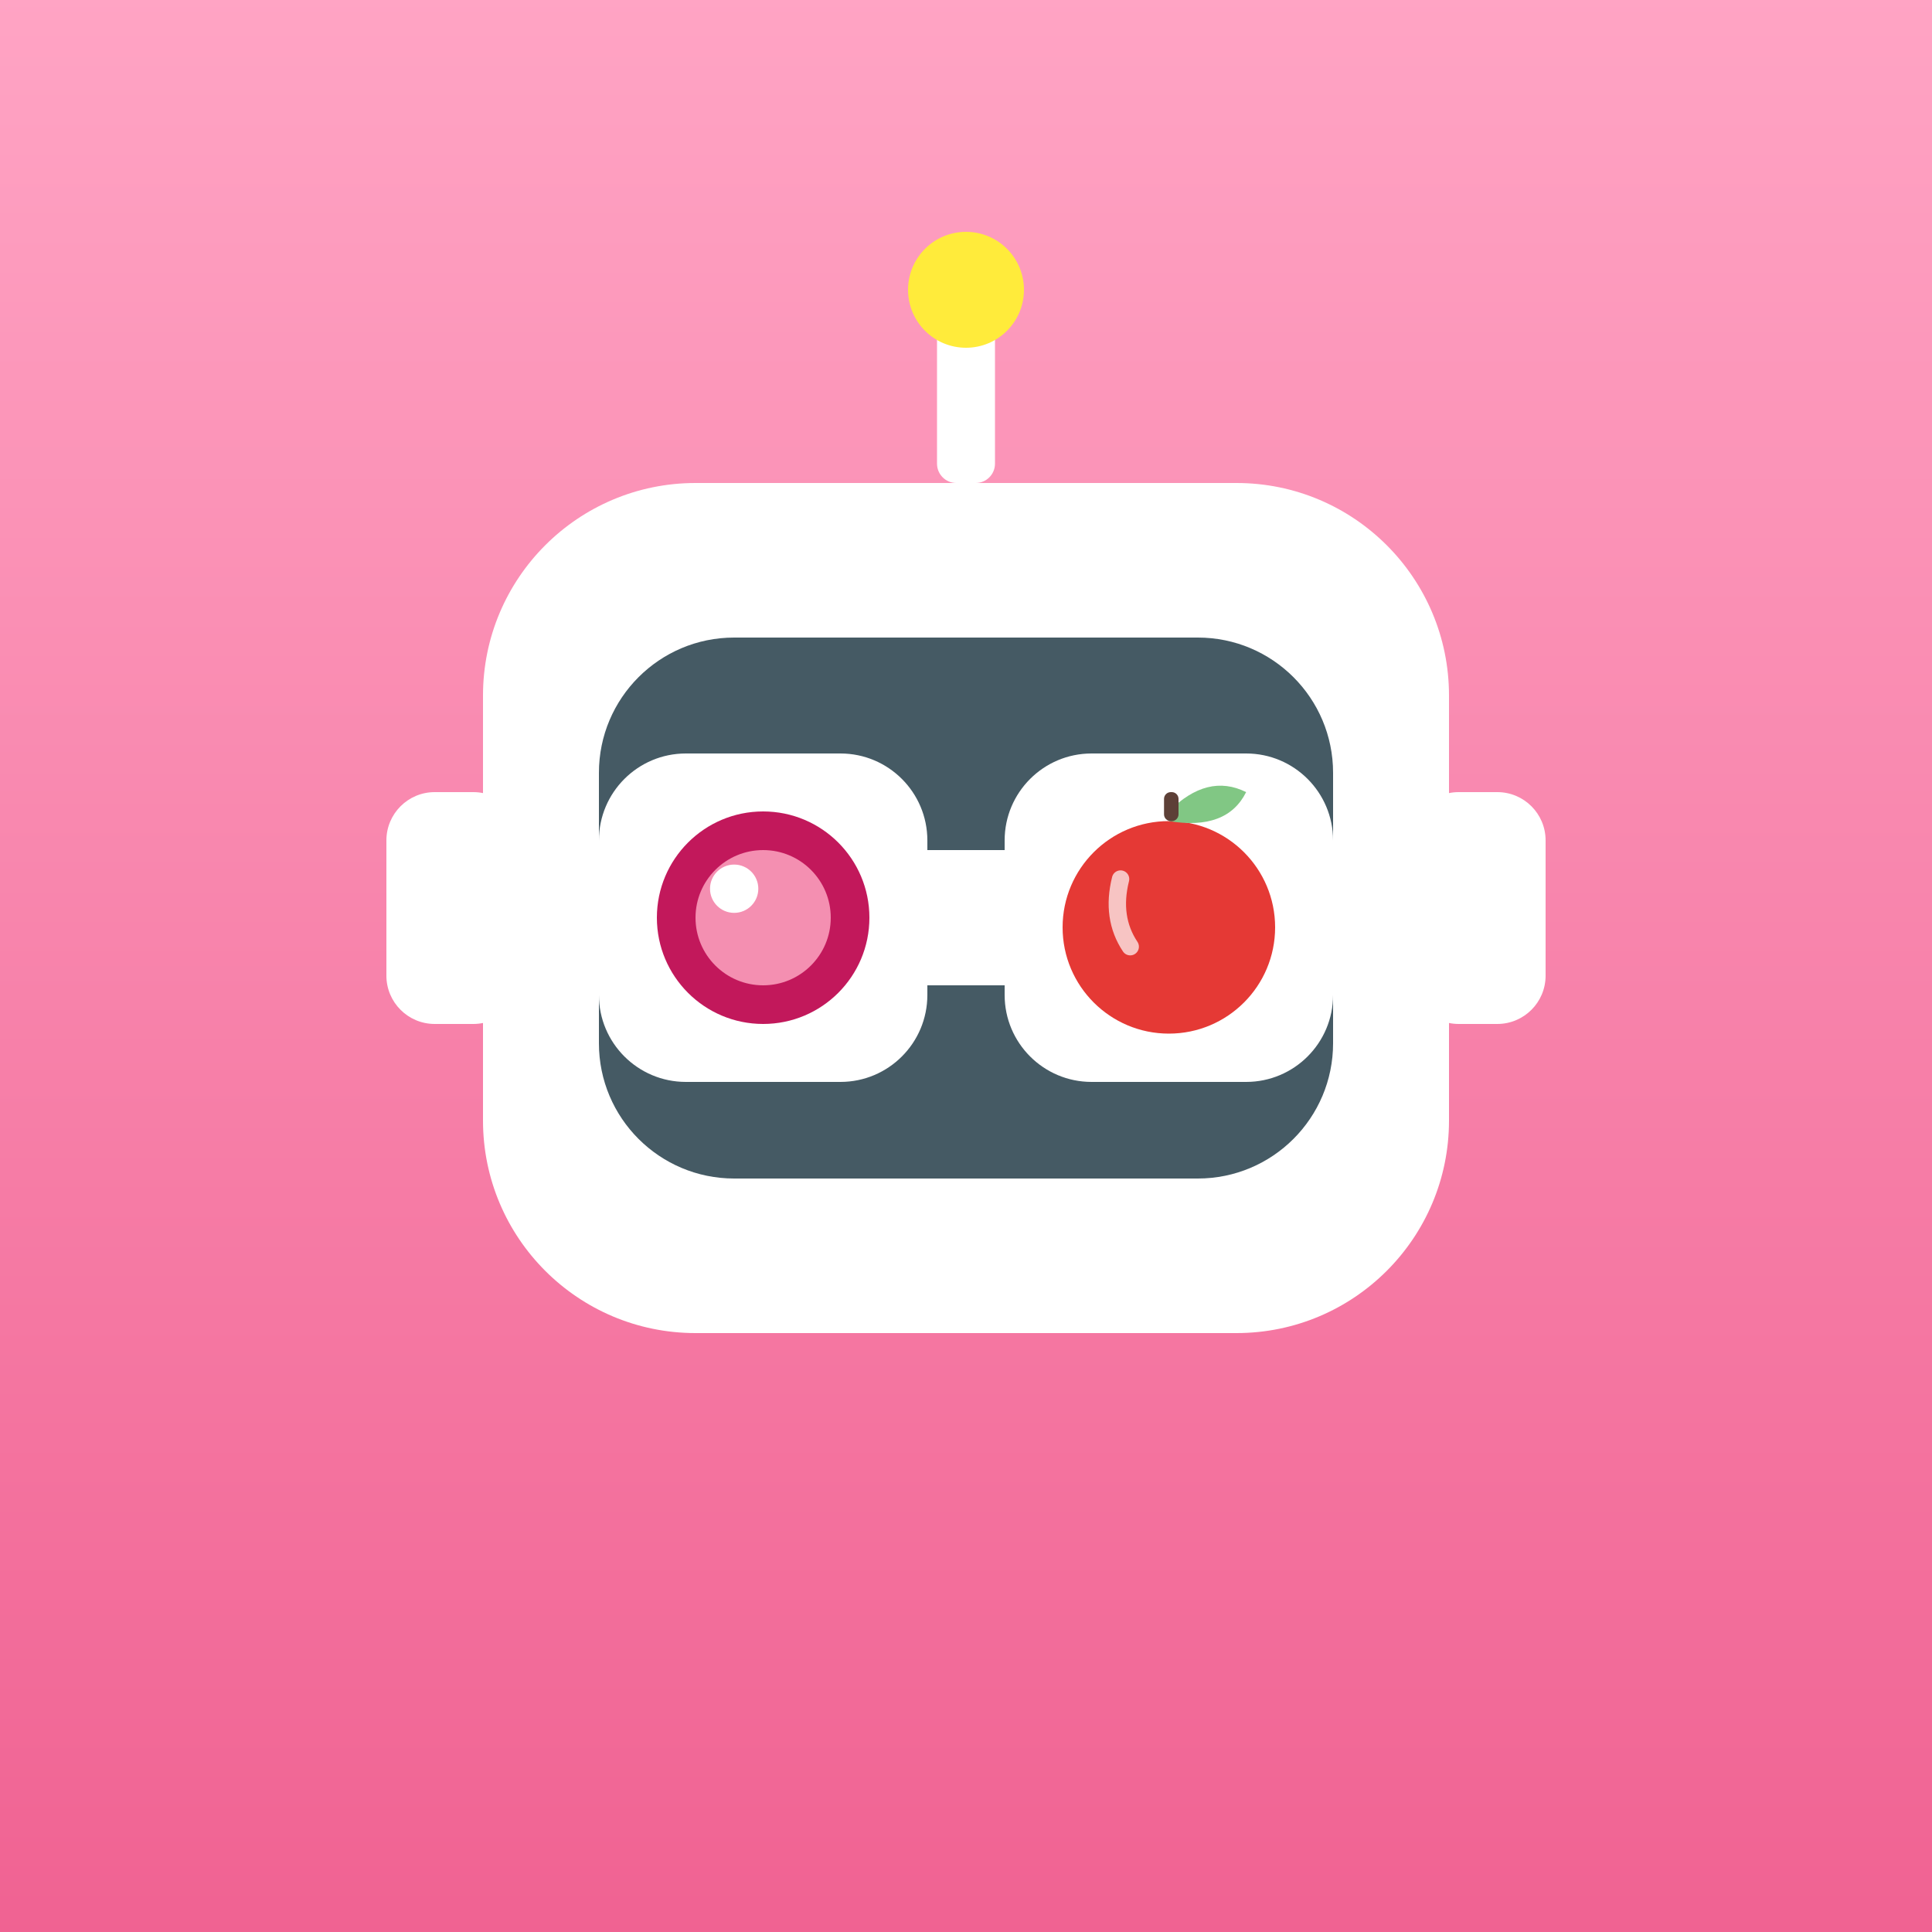
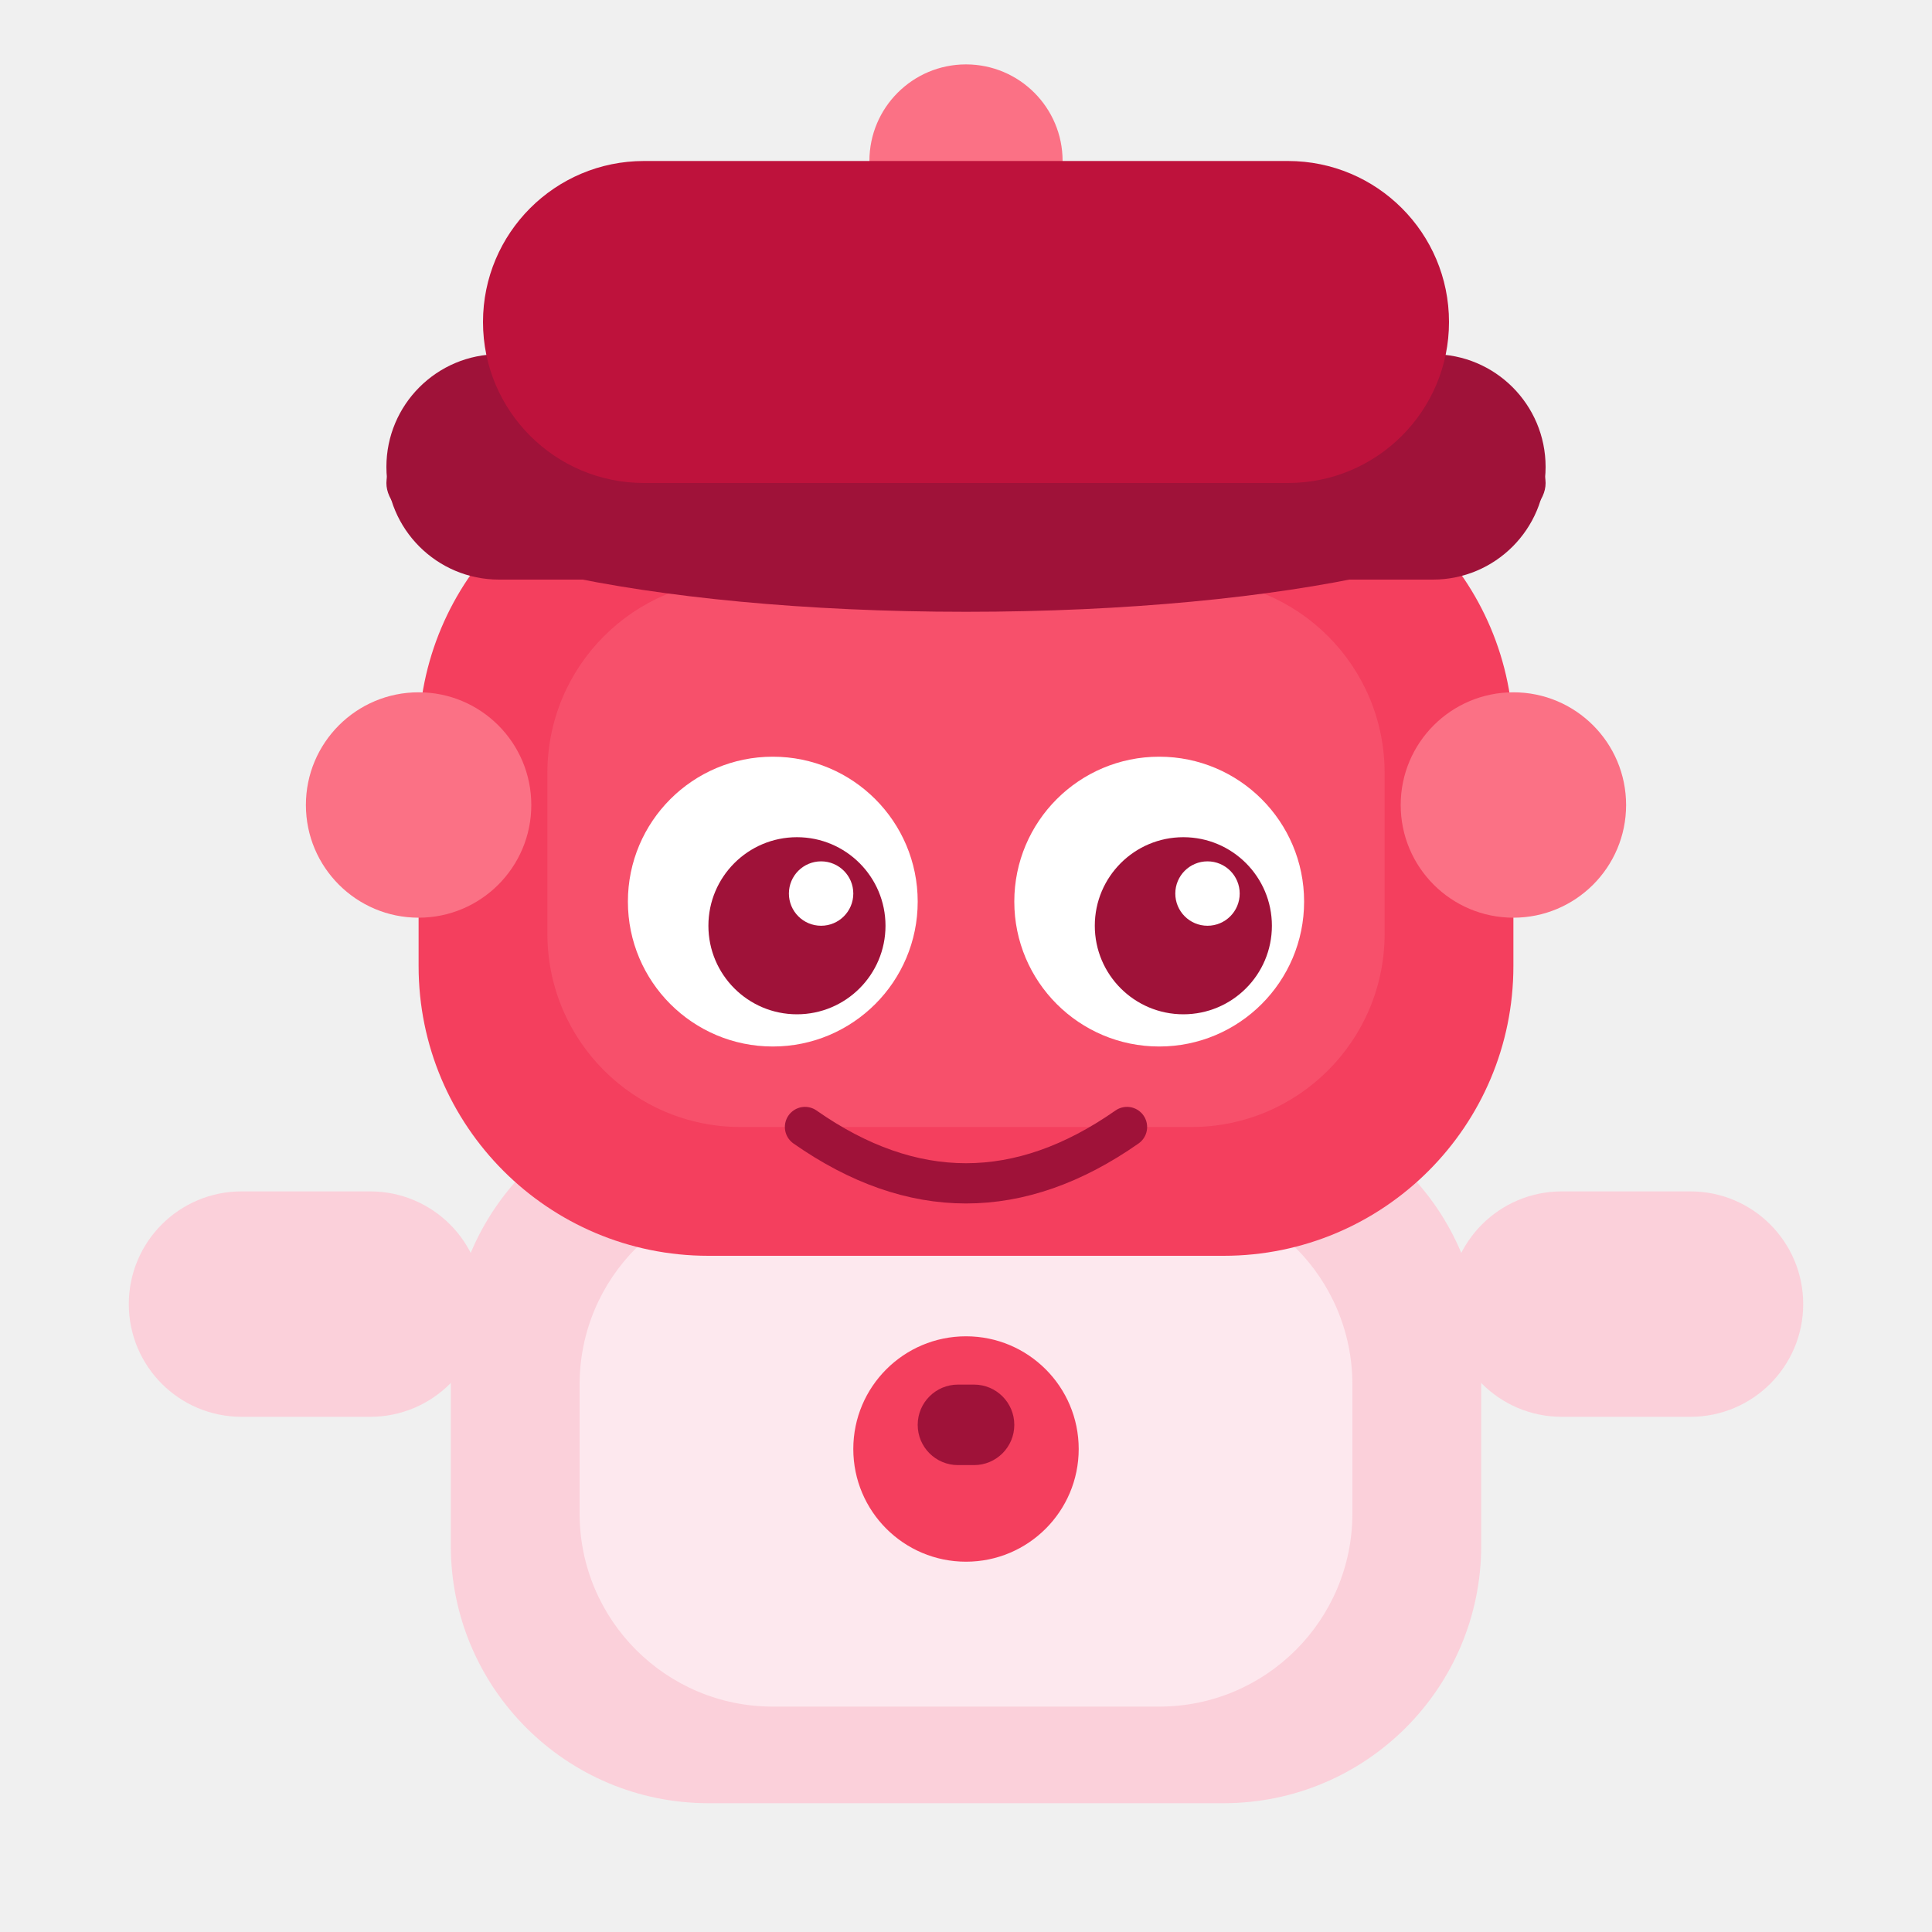
- <svg xmlns="http://www.w3.org/2000/svg" viewBox="0 0 200 200">
-   <defs>
-     <linearGradient id="bgR1" x1="0" y1="0" x2="0" y2="1">
-       <stop offset="0" stop-color="#FFA4C4" />
-       <stop offset="1" stop-color="#F06292" />
-     </linearGradient>
-   </defs>
-   <rect width="200" height="200" fill="url(#bgR1)" />
-   <rect x="50" y="50" width="100" height="88" rx="22" fill="#FFFFFF" />
-   <rect x="97" y="32" width="6" height="18" rx="2" fill="#FFFFFF" />
-   <circle cx="100" cy="30" r="6" fill="#FFEB3B" />
-   <rect x="40" y="82" width="14" height="24" rx="5" fill="#FFFFFF" />
-   <rect x="146" y="82" width="14" height="24" rx="5" fill="#FFFFFF" />
-   <rect x="62" y="66" width="76" height="56" rx="14" fill="#455A64" />
-   <rect x="62" y="78" width="34" height="34" rx="9" fill="#FFFFFF" />
-   <rect x="104" y="78" width="34" height="34" rx="9" fill="#FFFFFF" />
-   <rect x="94" y="88" width="12" height="14" rx="2" fill="#FFFFFF" />
-   <circle cx="79" cy="95" r="11" fill="#C2185B" />
-   <circle cx="79" cy="95" r="7" fill="#F48FB1" />
-   <circle cx="76" cy="92" r="2.5" fill="#FFFFFF" />
-   <circle cx="121" cy="96" r="11" fill="#E53935" />
-   <path d="M116 91 Q115 95 117 98" stroke="#FFFFFF" stroke-width="1.8" stroke-linecap="round" fill="none" opacity=".7" />
-   <path d="M121 84 Q125 80 129 82 Q127 86 121 85 Z" fill="#81C784" />
-   <rect x="120.5" y="82" width="1.5" height="3" rx=".7" fill="#5D4037" />
-   <path d="M84 128 Q100 136 116 128" stroke="#FFFFFF" stroke-width="3" stroke-linecap="round" fill="none" />
+ <svg xmlns="http://www.w3.org/2000/svg" viewBox="0 0 120 120">
+   <rect x="28" y="68" width="64" height="44" rx="16" fill="#FBD0DA" />
+   <rect x="36" y="74" width="48" height="32" rx="12" fill="#FDE8EE" />
+   <rect x="26" y="28" width="68" height="50" rx="18" fill="#F43F5E" />
+   <rect x="34" y="36" width="52" height="34" rx="12" fill="#FB7185" opacity="0.35" />
+   <circle cx="48" cy="56" r="9" fill="white" />
+   <circle cx="72" cy="56" r="9" fill="white" />
+   <circle cx="49.5" cy="57.5" r="5.5" fill="#9F1239" />
+   <circle cx="73.5" cy="57.5" r="5.5" fill="#9F1239" />
+   <circle cx="51" cy="55.5" r="2" fill="white" />
+   <circle cx="75" cy="55.5" r="2" fill="white" />
+   <path d="M50 70 Q60 77 70 70" stroke="#9F1239" stroke-width="2.5" fill="none" stroke-linecap="round" />
+   <circle cx="26" cy="50" r="7" fill="#FB7185" />
+   <circle cx="94" cy="50" r="7" fill="#FB7185" />
+   <rect x="57" y="12" width="6" height="18" rx="3" fill="#F43F5E" />
+   <circle cx="60" cy="10" r="6" fill="#FB7185" />
+   <rect x="8" y="74" width="22" height="14" rx="7" fill="#FBD0DA" />
+   <rect x="90" y="74" width="22" height="14" rx="7" fill="#FBD0DA" />
+   <ellipse cx="60" cy="30" rx="36" ry="8" fill="#9F1239" />
+   <rect x="24" y="22" width="72" height="14" rx="7" fill="#9F1239" />
+   <rect x="30" y="10" width="60" height="20" rx="10" fill="#BE123C" />
+   <circle cx="60" cy="90" r="7" fill="#F43F5E" />
+   <rect x="57" y="86" width="6" height="5" rx="2.5" fill="#9F1239" />
</svg>
